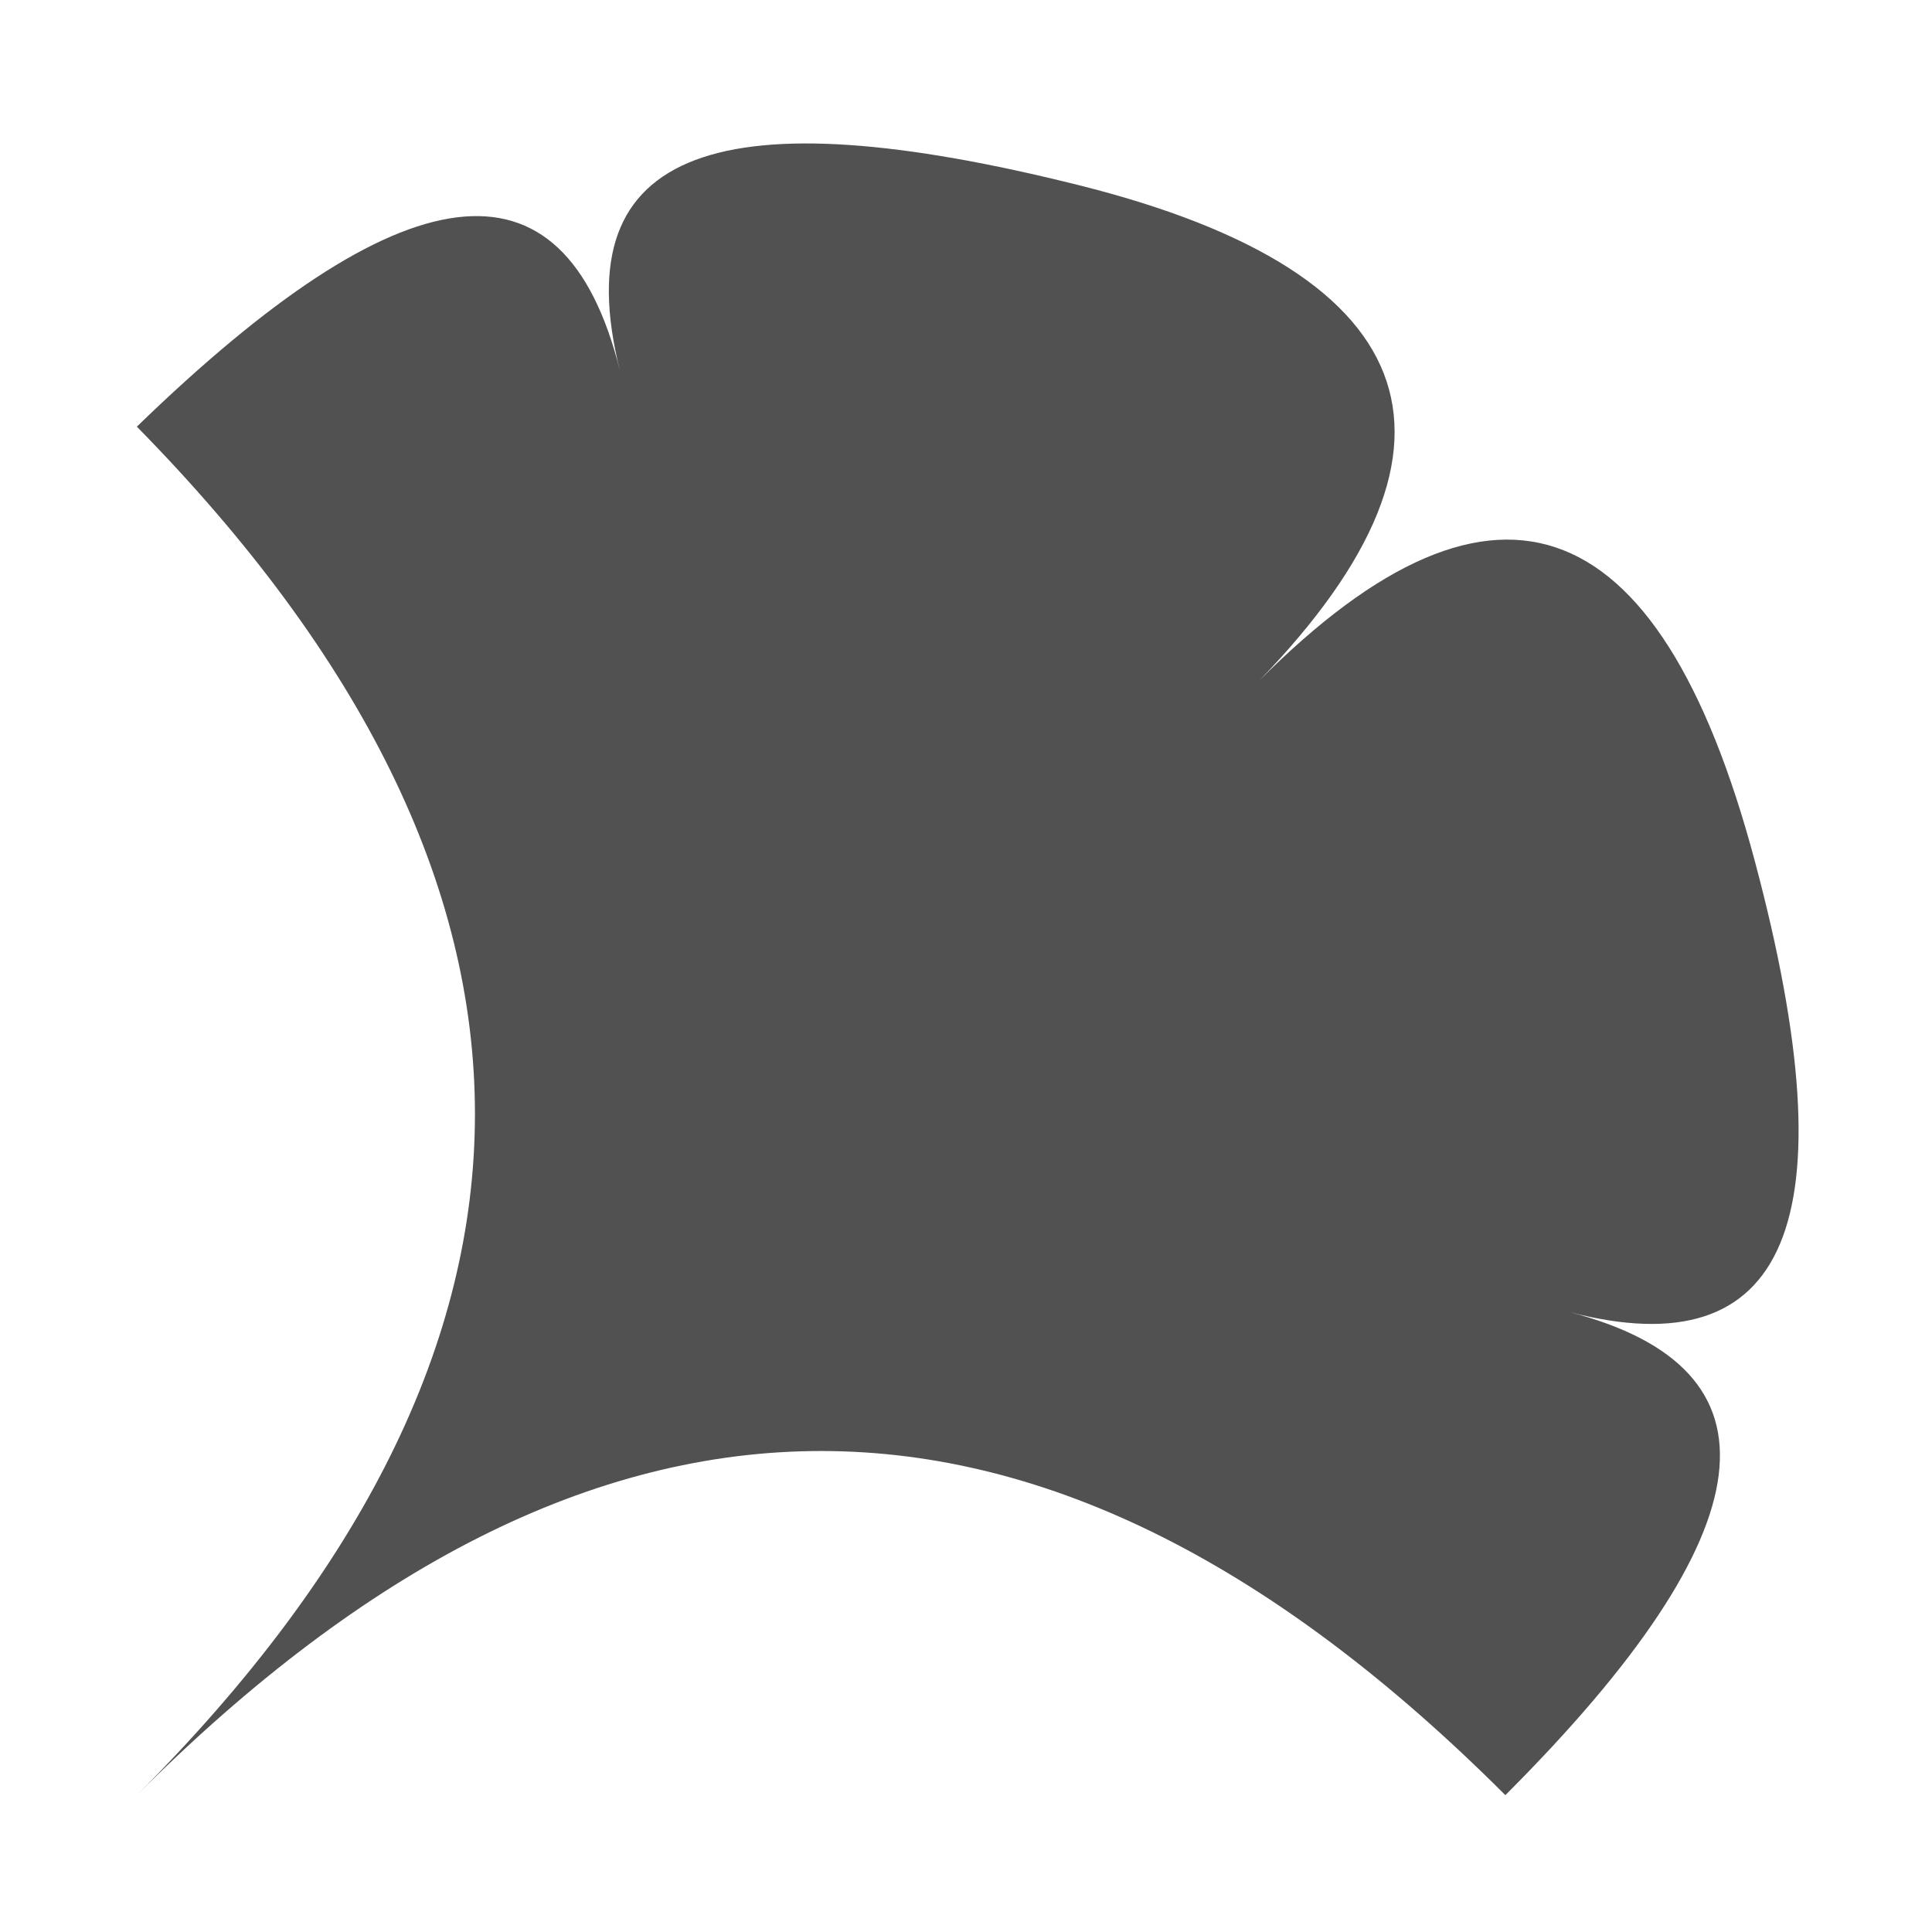
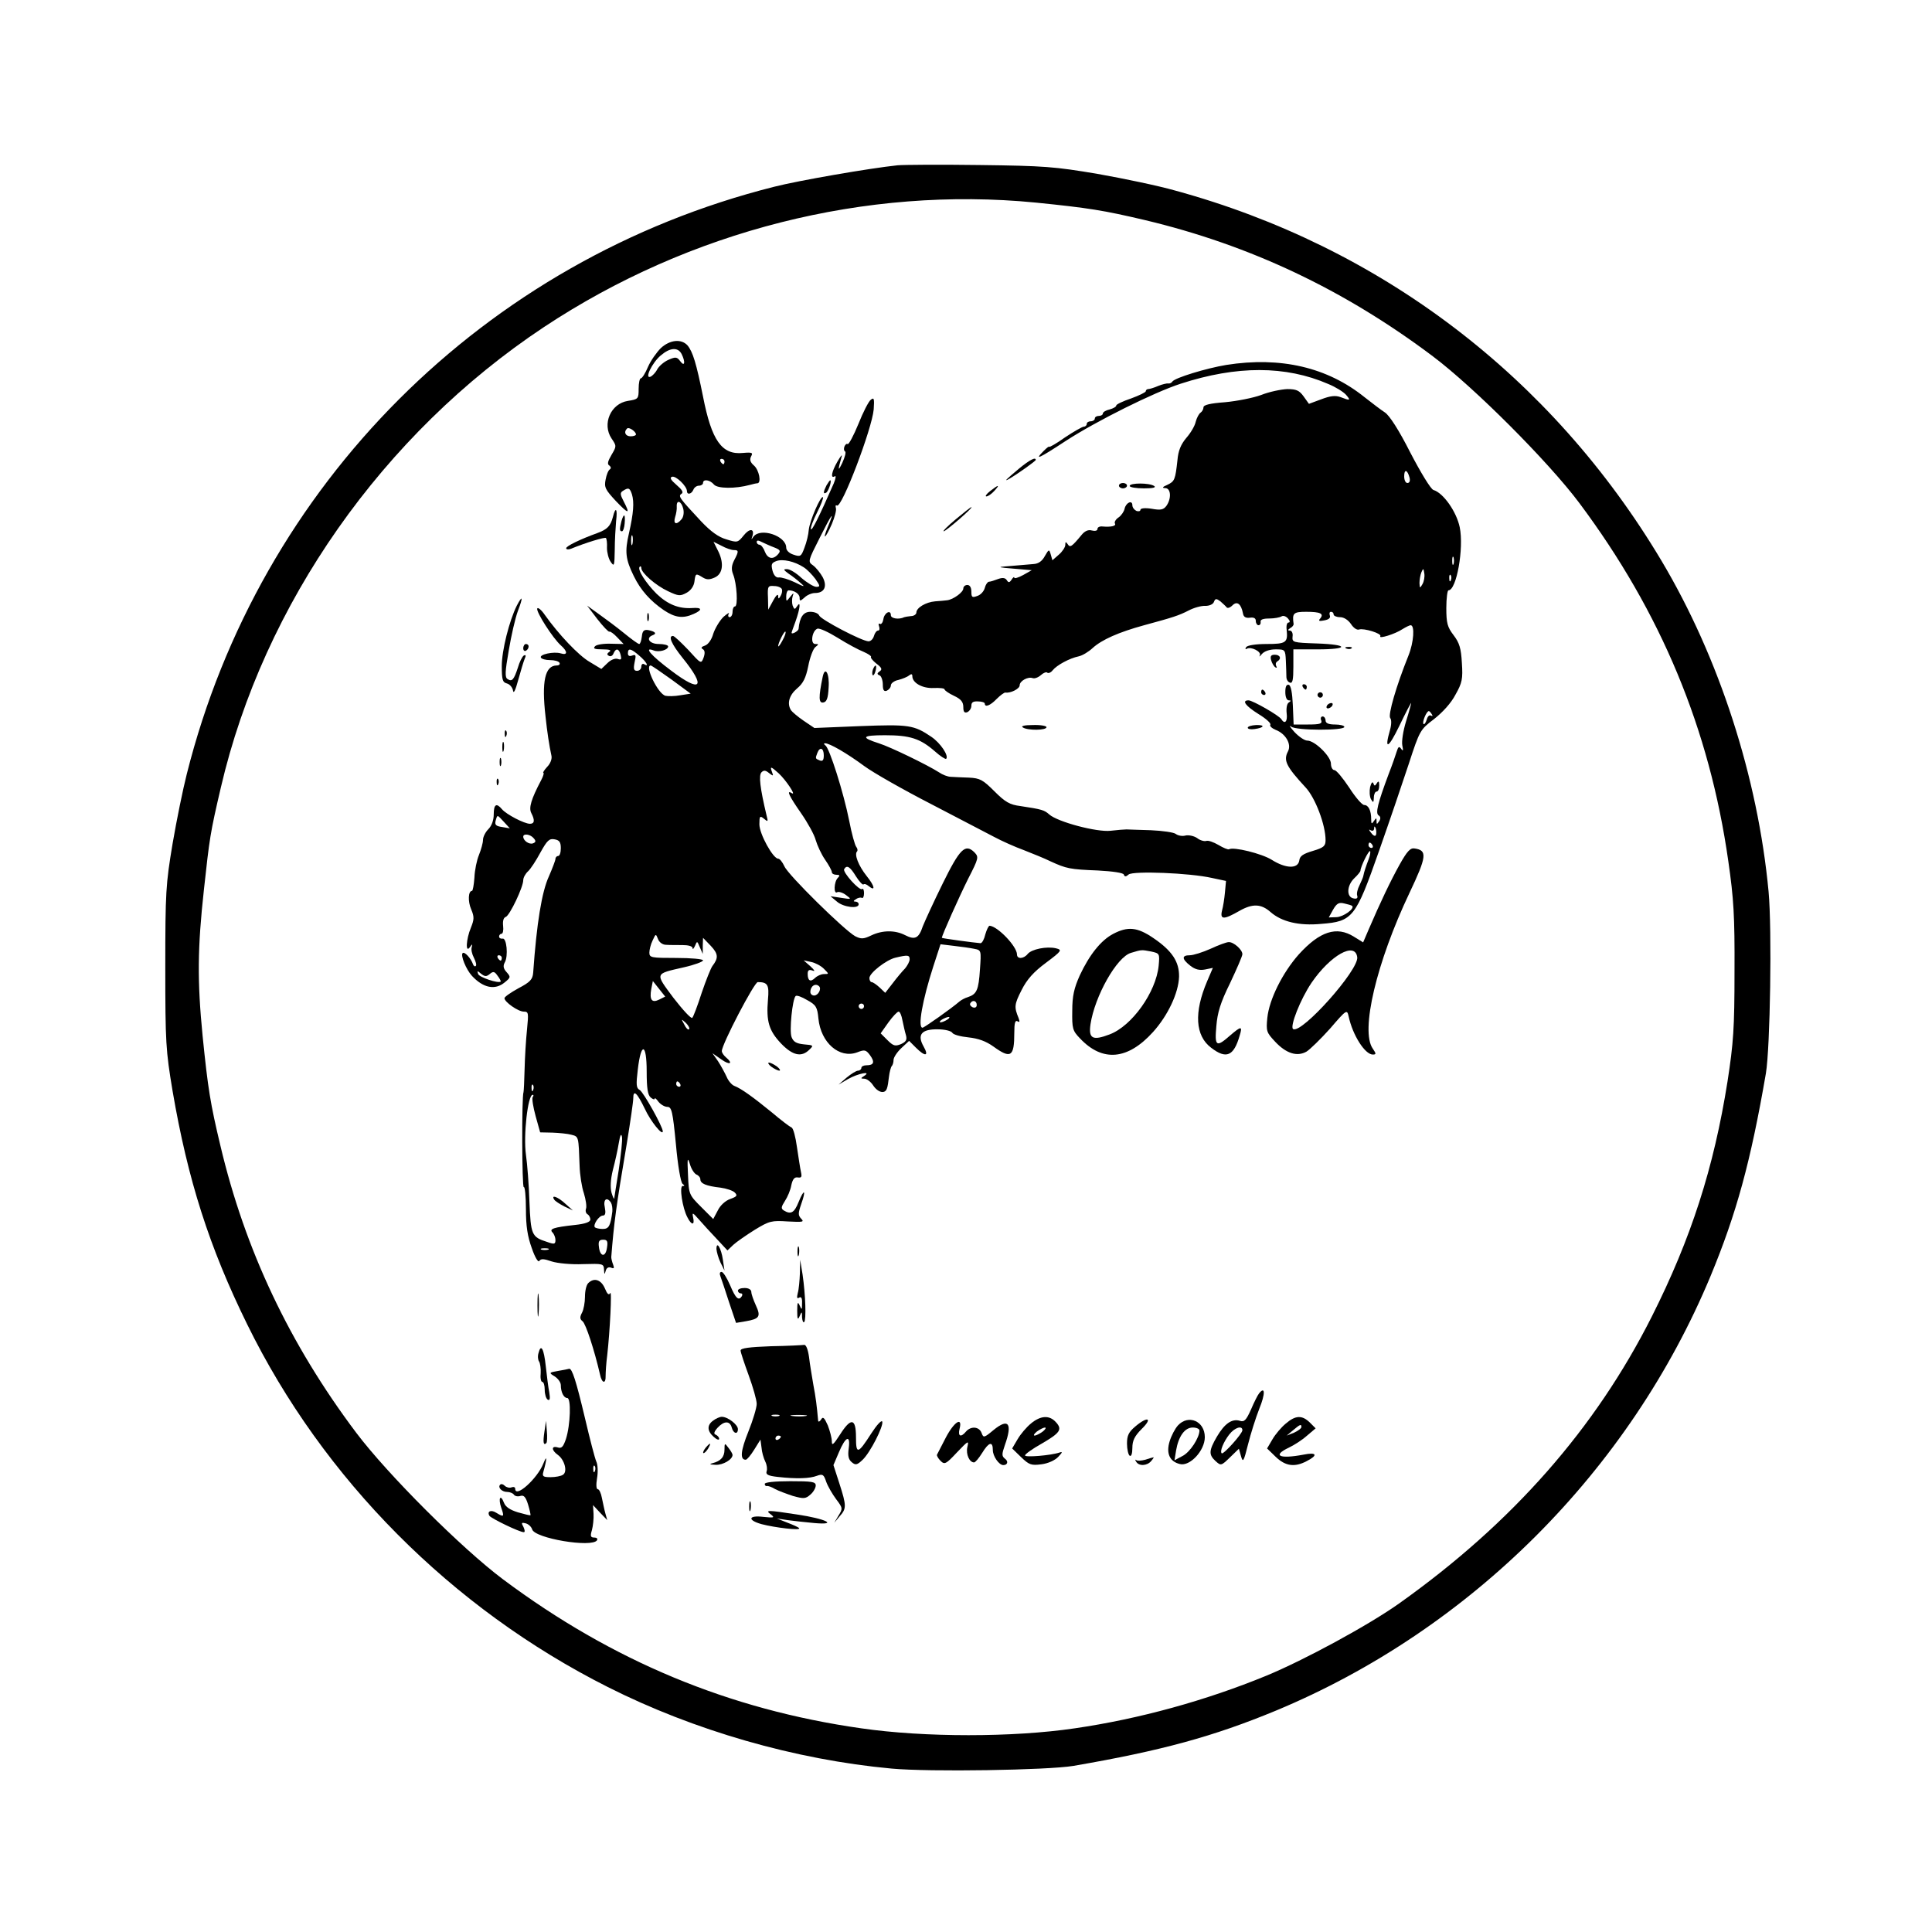
- <svg xmlns="http://www.w3.org/2000/svg" version="1.1" x="0px" y="0px" width="24px" height="24px" viewBox="0 0 24 24">
-   <style type="text/css">
- 	.st0{fill:#515151;}
- </style>
-   <path class="st0" d="M1.7,22.3c5.7-5.7,11.3-5.7,17,0c3.3-3.3,3.5-5.3,0.8-6c2.7,0.7,3.5-1.1,2.3-5.6s-3.3-5.2-6.3-2.1  c3-3,2.3-5.2-2.1-6.3S7,1.8,7.7,4.6C7,1.8,5,2.1,1.7,5.3C7.3,11,7.3,16.7,1.7,22.3" />
+ <svg xmlns="http://www.w3.org/2000/svg" version="1.0" width="720pt" height="720pt" viewBox="0 0 720 720" preserveAspectRatio="xMidYMid meet">
+   <g transform="translate(0,720) scale(0.1,-0.1)" fill="#000000" stroke="none">
+     <path d="M3345 6584 c-105 -11 -370 -57 -460 -80 -1080 -272 -1918 -1110 -2189 -2189 -14 -55 -38 -172 -53 -260 -25 -150 -27 -179 -27 -460 0 -281 2 -310 27 -460 57 -333 137 -583 278 -870 283 -577 762 -1059 1344 -1352 321 -162 699 -271 1058 -304 141 -13 581 -6 677 10 331 57 523 110 755 206 726 302 1318 894 1620 1620 96 232 149 424 206 755 16 96 23 536 10 677 -40 426 -184 872 -399 1233 -409 686 -1047 1171 -1813 1380 -63 18 -193 45 -289 62 -160 27 -198 30 -440 33 -146 2 -283 1 -305 -1z m515 -139 c198 -20 253 -29 406 -65 391 -93 743 -259 1074 -508 155 -117 430 -392 546 -547 304 -407 485 -842 555 -1335 20 -139 24 -203 23 -410 0 -213 -4 -267 -26 -410 -51 -322 -136 -586 -282 -876 -210 -417 -519 -769 -941 -1069 -112 -80 -353 -211 -496 -270 -224 -92 -473 -161 -714 -196 -230 -34 -560 -34 -795 0 -493 70 -928 251 -1335 555 -155 116 -430 391 -547 546 -249 331 -415 682 -507 1072 -37 155 -46 210 -66 408 -20 204 -19 327 5 545 21 192 23 209 63 380 159 684 604 1318 1204 1716 543 360 1201 526 1833 464z" />
+     <path d="M2463 5903 c-16 -16 -38 -47 -48 -70 -10 -24 -22 -43 -27 -43 -4 0 -8 -17 -8 -39 0 -37 -1 -39 -40 -45 -64 -10 -97 -86 -61 -140 19 -28 19 -29 0 -61 -14 -24 -17 -35 -8 -40 6 -5 7 -10 2 -14 -6 -3 -13 -21 -16 -38 -6 -29 -1 -38 38 -80 48 -50 55 -51 29 -1 -13 25 -14 32 -2 39 20 13 25 11 33 -13 9 -30 6 -70 -11 -145 -16 -69 -13 -97 18 -160 26 -53 61 -92 112 -127 42 -28 71 -32 111 -14 34 15 32 25 -6 22 -49 -3 -90 13 -132 53 -40 40 -73 91 -63 101 3 3 6 1 6 -5 0 -18 54 -65 99 -86 40 -19 46 -19 70 -6 16 9 27 25 29 42 4 31 5 31 31 15 15 -9 25 -9 45 0 31 14 35 56 10 103 l-15 30 30 -15 c16 -9 37 -16 46 -16 18 0 19 -4 1 -38 -10 -20 -11 -34 -4 -52 14 -34 19 -120 7 -120 -5 0 -9 -9 -9 -20 0 -11 -5 -20 -11 -20 -5 0 -7 6 -3 13 4 6 -5 1 -20 -12 -14 -14 -31 -42 -38 -63 -6 -22 -19 -40 -31 -44 -13 -4 -16 -9 -8 -13 8 -5 9 -15 3 -32 -9 -24 -10 -23 -57 29 -27 28 -52 52 -57 52 -19 0 -5 -31 36 -82 89 -110 69 -132 -43 -47 -75 56 -104 90 -65 75 20 -8 54 2 54 15 0 5 -16 9 -35 9 -35 0 -50 23 -22 33 16 6 8 14 -18 19 -15 2 -21 -3 -23 -24 -2 -16 -6 -28 -10 -28 -4 0 -29 18 -57 41 -27 22 -70 54 -94 71 l-43 31 38 -50 c22 -28 42 -49 45 -47 3 2 17 -8 29 -21 l24 -25 -47 1 c-26 1 -53 -3 -59 -9 -9 -9 -3 -12 28 -12 25 0 34 -3 25 -9 -9 -6 -10 -11 -2 -15 6 -4 14 0 17 8 9 22 21 20 27 -5 4 -16 2 -19 -10 -15 -9 4 -26 -2 -39 -15 l-23 -22 -43 26 c-42 24 -117 104 -168 176 -13 19 -26 29 -28 23 -4 -13 58 -110 88 -137 26 -23 26 -38 0 -30 -26 8 -82 -4 -74 -16 3 -5 18 -9 34 -9 16 0 32 -4 35 -10 3 -5 -1 -10 -10 -10 -44 0 -57 -59 -42 -190 6 -57 14 -110 22 -146 3 -12 -4 -30 -16 -42 -11 -12 -17 -22 -14 -22 3 0 0 -12 -8 -27 -38 -72 -47 -104 -37 -123 14 -27 12 -40 -5 -40 -21 0 -88 35 -104 54 -21 25 -31 19 -31 -19 0 -22 -8 -43 -20 -55 -11 -11 -20 -29 -20 -40 0 -11 -7 -36 -15 -56 -8 -19 -16 -57 -17 -85 -2 -27 -6 -49 -9 -49 -14 0 -16 -39 -3 -69 12 -28 11 -38 -1 -68 -18 -43 -21 -97 -4 -73 9 13 10 13 7 0 -3 -8 1 -26 8 -39 7 -14 11 -28 7 -31 -3 -3 -8 0 -10 6 -8 23 -32 49 -39 42 -8 -9 13 -61 35 -85 42 -45 86 -54 122 -24 22 18 23 20 7 38 -12 13 -14 23 -7 36 14 24 7 93 -8 89 -7 -1 -13 2 -13 8 0 5 4 10 9 10 5 0 8 13 6 29 -2 18 1 31 10 34 15 6 65 111 65 137 0 9 8 24 18 33 9 8 30 40 46 70 25 45 33 53 53 49 18 -3 23 -11 23 -33 0 -16 -4 -29 -10 -29 -5 0 -10 -5 -10 -11 0 -5 -11 -34 -24 -64 -27 -58 -46 -176 -59 -360 -2 -25 -11 -35 -55 -58 -29 -16 -52 -32 -52 -37 0 -14 51 -50 72 -50 18 0 18 -5 12 -67 -4 -38 -8 -104 -9 -148 -1 -44 -3 -82 -4 -85 -7 -15 -6 -358 1 -354 4 3 8 -34 8 -82 0 -64 6 -102 22 -146 12 -35 24 -54 28 -47 6 9 17 8 46 -2 22 -7 73 -12 117 -10 74 2 77 2 78 -21 1 -18 2 -19 6 -5 3 12 10 16 20 13 11 -5 13 -2 8 11 -4 10 -7 23 -7 28 10 128 18 188 58 424 13 80 24 155 24 168 0 34 14 21 43 -39 21 -46 67 -103 67 -84 0 17 -72 146 -86 154 -13 7 -14 19 -7 77 12 103 33 98 33 -8 0 -63 4 -88 15 -97 8 -7 15 -9 15 -4 0 4 6 -1 14 -12 8 -10 23 -19 33 -19 16 0 20 -16 32 -140 7 -79 18 -143 25 -147 8 -6 8 -8 0 -8 -13 0 -1 -82 18 -117 15 -30 28 -30 21 0 -4 20 -2 19 22 -8 14 -16 44 -49 66 -72 l40 -43 22 21 c12 11 48 36 80 56 54 33 63 35 123 31 56 -3 62 -2 50 10 -12 13 -12 20 0 55 19 53 11 59 -10 7 -16 -40 -29 -47 -55 -31 -11 7 -10 13 4 35 10 15 21 41 24 59 5 23 12 31 24 29 14 -2 16 2 12 20 -3 13 -9 54 -15 93 -5 38 -14 71 -20 73 -7 3 -39 27 -73 56 -70 57 -114 89 -140 99 -9 3 -23 19 -29 34 -7 15 -21 41 -32 58 l-21 30 33 -23 c32 -23 46 -16 17 8 -8 7 -15 17 -15 23 0 25 121 257 134 257 37 0 43 -10 38 -65 -7 -82 4 -116 48 -163 44 -46 77 -53 106 -24 17 16 16 17 -20 20 -28 3 -39 9 -46 27 -9 23 3 141 15 153 4 4 23 -3 43 -15 33 -18 38 -26 42 -69 9 -90 78 -150 144 -126 28 11 33 10 48 -10 19 -26 15 -38 -13 -38 -10 0 -19 -4 -19 -10 0 -5 -6 -10 -12 -10 -7 0 -26 -12 -43 -26 l-30 -26 36 21 c37 21 90 31 59 11 -13 -8 -13 -10 1 -10 9 0 24 -11 33 -25 18 -27 44 -33 51 -12 3 6 6 27 8 45 2 17 7 35 10 39 4 3 7 14 7 23 0 9 13 29 29 44 l29 27 25 -25 c35 -35 50 -33 29 4 -25 44 -8 65 53 64 26 0 50 -6 54 -13 4 -7 31 -14 60 -17 37 -4 65 -14 93 -34 65 -47 78 -39 78 51 0 36 3 48 12 43 8 -5 9 -2 4 12 -17 41 -16 51 11 104 20 40 45 68 91 102 60 45 61 48 37 54 -34 8 -90 -3 -105 -21 -15 -19 -40 -20 -40 -2 0 30 -72 105 -102 107 -4 0 -11 -15 -16 -32 -4 -18 -12 -33 -18 -33 -25 2 -144 18 -144 20 0 9 65 154 98 220 40 78 40 81 23 99 -34 33 -54 13 -118 -117 -33 -67 -66 -139 -74 -159 -15 -45 -29 -52 -66 -33 -37 19 -84 19 -126 -1 -29 -14 -38 -14 -60 -3 -40 22 -251 229 -264 261 -7 15 -17 28 -23 28 -19 0 -70 92 -70 128 0 31 2 33 17 21 15 -13 16 -11 10 11 -25 105 -30 151 -19 162 8 8 15 8 28 -3 16 -12 17 -12 11 4 -8 22 -5 22 25 -5 27 -25 67 -85 49 -74 -22 14 -10 -11 34 -74 25 -36 50 -81 55 -101 6 -20 21 -53 35 -73 14 -20 25 -41 25 -46 0 -6 8 -10 17 -10 13 0 14 -3 5 -12 -14 -14 -16 -62 -2 -53 5 3 20 -1 32 -10 23 -17 22 -17 -17 -11 l-40 6 24 -20 c24 -21 81 -28 81 -10 0 6 -6 10 -12 10 -9 0 -8 3 2 9 8 6 18 7 22 5 4 -3 8 5 8 17 0 12 -3 19 -7 16 -9 -9 -74 63 -67 74 10 17 22 9 44 -27 12 -19 25 -33 28 -30 3 3 11 1 19 -6 27 -22 23 0 -7 37 -31 39 -47 81 -36 92 3 3 2 11 -3 17 -5 6 -17 49 -26 96 -21 106 -74 273 -89 282 -6 5 -7 8 -1 8 17 0 81 -37 146 -85 34 -25 145 -88 248 -141 102 -53 209 -109 236 -123 28 -15 77 -37 110 -49 33 -13 78 -31 100 -42 59 -27 72 -30 176 -34 57 -3 95 -9 97 -15 3 -9 8 -9 18 0 17 14 228 6 311 -13 l52 -11 -4 -43 c-2 -23 -7 -54 -11 -68 -8 -34 7 -34 66 0 48 27 80 26 115 -5 41 -36 106 -52 189 -44 117 9 128 23 215 271 38 108 88 255 111 325 41 126 43 128 94 167 32 25 64 60 80 91 25 44 28 59 24 118 -3 55 -9 75 -31 104 -23 30 -27 45 -27 101 0 36 4 66 8 66 30 0 58 157 42 235 -12 58 -61 128 -98 139 -10 3 -48 66 -86 139 -43 85 -78 139 -95 150 -14 9 -48 35 -76 57 -138 111 -312 152 -515 120 -73 -12 -192 -48 -201 -62 -3 -5 -10 -8 -15 -7 -5 1 -22 -3 -37 -9 -16 -7 -33 -12 -38 -12 -5 0 -9 -4 -9 -8 0 -4 -25 -16 -55 -27 -30 -10 -55 -22 -55 -26 0 -5 -11 -11 -25 -15 -14 -3 -25 -10 -25 -15 0 -5 -7 -9 -15 -9 -8 0 -15 -4 -15 -10 0 -5 -7 -10 -15 -10 -8 0 -15 -4 -15 -10 0 -5 -5 -10 -11 -10 -5 0 -37 -18 -70 -40 -32 -23 -59 -38 -59 -35 0 3 -9 -4 -20 -15 -37 -37 -20 -30 82 37 114 74 329 181 428 213 209 68 391 68 550 -1 27 -11 56 -29 66 -40 19 -22 16 -23 -20 -9 -19 7 -38 5 -72 -8 l-46 -17 -20 28 c-16 22 -27 27 -61 27 -23 -1 -67 -10 -97 -22 -30 -11 -91 -23 -135 -27 -55 -4 -80 -10 -80 -19 0 -7 -5 -16 -11 -20 -6 -4 -14 -19 -18 -34 -3 -15 -19 -42 -35 -60 -20 -24 -30 -47 -33 -83 -8 -72 -10 -79 -38 -92 -19 -8 -20 -12 -7 -12 21 -1 23 -39 4 -66 -11 -15 -22 -17 -55 -11 -25 4 -42 2 -42 -4 0 -5 -7 -7 -15 -4 -8 4 -15 13 -15 21 0 21 -24 10 -29 -13 -2 -10 -12 -25 -22 -32 -11 -7 -17 -18 -14 -23 6 -9 -14 -14 -47 -11 -10 1 -18 -3 -18 -9 0 -7 -9 -9 -21 -6 -13 4 -26 -2 -37 -15 -38 -46 -44 -50 -53 -36 -7 10 -9 10 -9 -3 0 -8 -11 -25 -24 -36 l-24 -21 -6 21 c-6 21 -7 21 -22 -5 -10 -19 -24 -29 -42 -30 -15 -1 -36 -3 -47 -4 -11 -1 -38 -3 -60 -5 -29 -2 -21 -4 30 -8 l70 -6 -32 -18 c-18 -10 -33 -14 -33 -10 0 5 -5 1 -10 -7 -8 -12 -12 -12 -18 -2 -6 9 -16 10 -33 4 -13 -5 -28 -10 -34 -10 -5 -1 -12 -11 -15 -23 -3 -12 -15 -26 -28 -30 -19 -7 -22 -5 -22 16 0 16 -6 25 -15 25 -8 0 -15 -6 -15 -13 0 -14 -37 -41 -60 -44 -8 -1 -28 -3 -45 -4 -35 -3 -70 -24 -70 -42 0 -6 -9 -13 -20 -13 -11 -1 -22 -3 -25 -4 -20 -10 -50 -5 -50 7 0 23 -25 9 -28 -15 -2 -12 -8 -20 -13 -17 -5 3 -6 -1 -3 -9 3 -9 2 -16 -4 -16 -5 0 -12 -9 -15 -20 -3 -11 -12 -20 -20 -20 -24 0 -178 81 -184 96 -3 8 -18 14 -33 14 -26 0 -40 -20 -44 -64 -1 -8 -26 -22 -26 -14 0 2 7 21 15 43 17 48 20 79 5 55 -8 -12 -10 -12 -16 3 -3 9 -3 25 0 35 5 14 4 14 -9 -2 -15 -19 -15 -19 -15 2 0 12 4 22 9 22 21 0 41 -13 41 -28 0 -13 2 -13 18 1 10 10 28 17 39 17 35 0 47 24 29 59 -9 16 -25 36 -36 44 -20 14 -19 16 25 103 45 90 58 107 30 40 -22 -53 -9 -44 15 11 11 26 18 53 15 60 -2 8 -1 12 4 9 18 -11 131 287 137 358 3 41 1 46 -11 36 -8 -6 -29 -47 -46 -90 -18 -44 -36 -77 -40 -75 -4 3 -9 -2 -12 -9 -3 -8 -2 -16 2 -18 5 -2 0 -21 -10 -43 -17 -35 -17 -28 -2 25 2 8 -5 -1 -16 -20 -22 -38 -27 -65 -10 -55 5 4 4 -8 -4 -27 -54 -123 -82 -179 -85 -170 -2 6 9 34 23 62 15 29 24 54 22 57 -8 8 -50 -89 -53 -122 -1 -16 -8 -46 -16 -66 -12 -33 -15 -35 -41 -26 -16 5 -27 16 -27 26 0 44 -96 76 -122 41 -8 -12 -9 -12 -4 2 9 29 -11 30 -33 2 -21 -26 -23 -27 -64 -14 -29 8 -58 29 -94 67 -81 87 -87 94 -73 103 8 5 2 15 -19 33 -21 18 -26 27 -17 30 14 6 56 -35 56 -53 0 -15 17 -12 24 5 3 8 12 15 21 15 8 0 15 5 15 10 0 16 26 12 41 -6 13 -15 79 -16 134 -1 11 3 23 6 28 6 15 2 6 49 -13 66 -14 12 -17 22 -11 34 8 14 4 16 -30 13 -79 -8 -117 46 -149 210 -25 124 -38 167 -58 191 -23 25 -65 21 -99 -10z m77 -22 c15 -30 12 -50 -5 -27 -12 16 -17 17 -44 5 -16 -7 -35 -23 -42 -36 -6 -12 -18 -24 -25 -27 -23 -9 6 52 38 79 35 30 64 32 78 6z m-170 -300 c0 -4 -9 -7 -20 -7 -19 0 -27 16 -13 29 6 7 33 -11 33 -22z m330 -101 c0 -5 -2 -10 -4 -10 -3 0 -8 5 -11 10 -3 6 -1 10 4 10 6 0 11 -4 11 -10z m2553 -60 c3 -12 0 -20 -8 -20 -7 0 -12 11 -12 25 0 28 12 25 20 -5z m-2707 -115 c4 -15 1 -32 -6 -40 -19 -23 -32 -18 -24 8 4 12 7 30 6 40 -1 26 17 20 24 -8z m-189 -132 c-3 -10 -5 -4 -5 12 0 17 2 24 5 18 2 -7 2 -21 0 -30z m528 -13 c23 -9 25 -13 15 -25 -19 -22 -39 -18 -50 10 -5 14 -14 25 -20 25 -5 0 -10 5 -10 10 0 7 6 7 19 0 11 -5 32 -15 46 -20z m2532 -62 c-3 -7 -5 -2 -5 12 0 14 2 19 5 13 2 -7 2 -19 0 -25z m-2422 -12 c13 -8 32 -28 44 -44 18 -26 18 -29 3 -29 -9 0 -34 15 -55 33 -20 19 -45 34 -55 33 -14 0 -12 -3 7 -17 14 -9 34 -25 45 -35 18 -15 14 -15 -22 3 -23 11 -50 19 -59 18 -10 -2 -19 7 -24 25 -6 24 -4 29 14 36 24 9 68 -1 102 -23z m2306 -63 c-9 -16 -10 -16 -11 4 0 12 3 30 7 40 7 16 8 16 11 -4 2 -12 -1 -30 -7 -40z m106 15 c-3 -8 -6 -5 -6 6 -1 11 2 17 5 13 3 -3 4 -12 1 -19z m-2493 -34 c2 -6 0 -17 -5 -25 -7 -12 -9 -12 -9 1 -1 8 -9 0 -19 -19 l-18 -33 -1 45 c-2 42 0 45 23 43 14 0 27 -6 29 -12z m1657 -67 c3 -5 13 -2 22 7 17 17 32 6 39 -29 2 -14 10 -19 26 -17 15 2 22 -2 22 -12 0 -9 5 -16 10 -16 6 0 9 6 8 12 -2 9 9 13 32 13 19 0 40 4 46 8 7 4 17 0 24 -8 8 -9 8 -15 2 -15 -6 0 -9 -12 -7 -27 5 -48 -2 -53 -75 -53 -41 0 -72 -5 -76 -12 -4 -6 -3 -9 2 -6 16 10 56 -11 49 -24 -4 -7 0 -5 8 5 9 10 28 17 51 17 35 0 36 -1 38 -42 1 -24 2 -51 2 -60 0 -10 5 -19 13 -22 10 -4 13 10 13 59 l0 65 90 0 c119 0 117 18 -2 22 -90 3 -93 4 -91 26 2 12 -3 22 -10 22 -9 0 -8 3 1 9 8 4 13 11 13 15 -6 41 -1 46 47 46 53 0 67 -7 52 -25 -8 -9 -4 -11 15 -7 17 3 24 9 21 18 -3 8 -1 14 4 14 6 0 10 -4 10 -10 0 -5 11 -10 24 -10 14 0 30 -10 41 -26 9 -14 22 -23 30 -20 17 6 86 -15 79 -25 -7 -11 55 8 82 26 13 8 27 15 31 15 16 0 12 -63 -8 -113 -46 -114 -77 -222 -68 -233 5 -6 5 -24 -1 -45 -22 -76 -6 -69 35 16 24 50 44 88 44 85 0 -3 -8 -33 -19 -68 -11 -36 -17 -75 -14 -90 4 -19 3 -23 -4 -13 -8 11 -11 9 -17 -10 -4 -13 -17 -51 -30 -84 -41 -110 -50 -146 -37 -154 7 -4 8 -12 2 -21 -9 -13 -10 -13 -10 0 0 13 -1 13 -10 0 -8 -12 -10 -11 -10 7 0 32 -10 53 -26 53 -8 0 -33 29 -56 65 -24 36 -48 65 -55 65 -7 0 -13 11 -13 24 0 27 -60 86 -88 86 -10 0 -31 14 -48 32 -16 18 -22 27 -12 20 19 -15 198 -15 198 -1 0 5 -16 9 -35 9 -24 0 -35 5 -35 15 0 8 -5 15 -11 15 -6 0 -9 -7 -5 -15 4 -12 -5 -15 -49 -15 l-54 0 -3 72 c-2 46 -7 73 -15 76 -9 2 -13 -7 -13 -27 0 -18 5 -31 13 -31 9 0 9 -2 0 -8 -7 -4 -10 -21 -8 -40 4 -31 -7 -43 -20 -22 -9 14 -107 70 -122 70 -27 0 -11 -21 37 -51 28 -17 48 -35 44 -40 -3 -5 6 -13 20 -19 37 -14 60 -53 46 -80 -18 -34 -7 -56 66 -135 36 -39 74 -139 74 -196 0 -22 -7 -28 -47 -40 -37 -11 -49 -19 -51 -36 -5 -32 -51 -30 -103 3 -37 23 -142 49 -159 39 -3 -2 -21 5 -39 16 -19 11 -39 18 -46 15 -7 -2 -23 2 -34 11 -12 8 -32 12 -44 9 -11 -3 -27 0 -35 6 -7 6 -49 12 -93 14 -43 1 -85 3 -91 3 -7 0 -34 -2 -59 -5 -51 -6 -198 33 -229 61 -18 16 -27 19 -107 31 -40 5 -57 15 -97 55 -43 43 -54 49 -95 51 -25 1 -56 2 -67 3 -12 0 -32 8 -45 17 -42 27 -182 95 -224 108 -69 22 -63 30 23 30 93 0 131 -12 186 -60 20 -18 39 -30 42 -28 11 11 -21 59 -55 82 -65 44 -83 47 -265 40 l-171 -7 -40 27 c-22 15 -43 33 -47 39 -16 25 -7 56 22 81 23 19 33 39 42 83 6 32 18 64 26 71 14 11 14 12 0 12 -19 0 -12 49 8 57 8 3 42 -13 76 -34 35 -22 78 -45 96 -52 18 -8 30 -16 28 -19 -3 -2 6 -14 20 -25 20 -15 23 -22 12 -29 -10 -7 -10 -11 0 -15 6 -2 12 -18 12 -34 0 -21 4 -27 15 -23 8 4 15 12 15 20 0 7 12 17 28 20 15 4 33 11 40 17 8 6 12 6 12 -3 0 -25 38 -46 79 -44 23 1 41 -1 41 -5 0 -4 16 -15 35 -24 26 -12 35 -23 35 -42 0 -18 4 -23 15 -19 8 4 15 14 15 24 0 13 7 17 25 16 14 0 25 -4 25 -8 0 -15 20 -8 44 17 14 14 29 25 33 24 19 -3 53 14 53 27 0 16 30 33 48 27 7 -3 21 2 31 11 10 9 21 13 24 9 4 -3 13 0 20 9 15 19 63 45 97 52 14 3 37 17 52 31 34 31 97 59 192 85 107 29 129 36 166 55 19 10 47 18 62 17 15 0 29 6 32 15 5 13 9 13 24 2 9 -8 20 -18 23 -22z m-1655 -124 c-8 -15 -15 -25 -16 -21 0 12 23 58 27 54 3 -2 -2 -17 -11 -33z m-533 -57 c26 -22 38 -44 17 -31 -5 3 -10 -1 -10 -9 0 -9 -7 -16 -16 -16 -12 0 -14 7 -9 32 6 26 5 30 -9 25 -10 -4 -16 -1 -16 8 0 21 11 19 43 -9z m119 -88 l72 -53 -38 -6 c-22 -4 -47 -4 -56 -2 -28 7 -79 113 -55 113 3 0 38 -24 77 -52z m2834 -130 c4 -6 3 -8 -3 -5 -6 4 -13 -3 -16 -15 -4 -12 -9 -19 -12 -16 -6 6 11 48 20 48 2 0 7 -5 11 -12z m-2266 -153 c0 -18 -4 -23 -15 -19 -17 7 -17 7 -9 28 9 24 24 19 24 -9z m-1192 -248 l22 -24 -29 5 c-22 3 -28 8 -24 23 7 24 5 24 31 -4z m3250 -48 c-2 -7 -10 -4 -18 7 -9 11 -10 15 -2 10 7 -4 12 -2 13 6 0 10 2 10 6 1 2 -7 3 -18 1 -24z m-3139 -13 c9 -10 8 -15 -3 -19 -14 -5 -36 10 -36 25 0 13 27 9 39 -6z m3126 -26 c3 -5 1 -10 -4 -10 -6 0 -11 5 -11 10 0 6 2 10 4 10 3 0 8 -4 11 -10z m-14 -51 c-10 -26 -18 -50 -20 -62 0 -4 -7 -20 -14 -35 -8 -15 -12 -33 -9 -40 3 -9 -2 -13 -14 -10 -27 5 -25 48 3 75 13 12 23 25 23 28 0 14 31 78 36 73 2 -3 0 -16 -5 -29z m-62 -175 c11 -10 -33 -41 -58 -42 l-29 -1 16 29 c14 24 22 28 42 23 14 -3 27 -7 29 -9z m-2557 -145 c13 -1 40 -1 61 -1 22 0 37 -4 38 -11 0 -7 4 -3 9 8 8 19 8 19 18 -5 l11 -25 0 30 1 30 29 -30 c28 -30 29 -45 6 -75 -6 -8 -24 -53 -40 -100 -15 -47 -31 -89 -35 -93 -4 -5 -35 29 -70 74 -70 94 -71 89 38 114 40 9 72 21 72 26 0 5 -45 9 -100 9 -93 0 -100 1 -100 20 0 10 5 31 12 45 12 26 12 26 20 6 4 -12 17 -22 30 -22z m1149 -15 c26 -5 26 -6 21 -77 -5 -77 -12 -92 -45 -103 -11 -3 -25 -11 -31 -16 -30 -26 -132 -98 -138 -98 -19 0 0 104 40 228 l27 83 50 -6 c27 -3 62 -8 76 -11z m-1761 -34 c0 -5 -2 -10 -4 -10 -3 0 -8 5 -11 10 -3 6 -1 10 4 10 6 0 11 -4 11 -10z m1520 -5 c0 -8 -8 -23 -17 -34 -10 -10 -31 -35 -46 -55 l-28 -36 -21 20 c-12 11 -25 20 -30 20 -4 0 -8 7 -8 15 0 19 63 68 97 76 46 11 53 10 53 -6z m-320 -35 c20 -20 20 -20 1 -20 -11 0 -26 -7 -34 -15 -17 -16 -27 -10 -27 16 0 13 5 17 18 12 11 -4 8 1 -8 16 l-25 22 28 -6 c15 -3 36 -14 47 -25z m-1245 -20 c13 11 18 10 29 -6 8 -10 13 -20 12 -22 -9 -8 -80 16 -84 28 -5 13 -3 13 11 1 14 -11 20 -11 32 -1z m632 -95 c-28 -14 -37 -1 -30 39 l6 30 23 -29 23 -29 -22 -11z m596 49 c9 -10 -4 -34 -19 -34 -8 0 -14 6 -14 13 0 22 19 35 33 21z m587 -69 c0 -9 -6 -12 -15 -9 -8 4 -12 10 -9 15 8 14 24 10 24 -6z m-420 -5 c0 -5 -4 -10 -10 -10 -5 0 -10 5 -10 10 0 6 5 10 10 10 6 0 10 -4 10 -10z m143 -52 c4 -18 9 -43 13 -55 5 -18 1 -25 -18 -34 -22 -9 -29 -7 -51 15 l-25 25 29 41 c16 22 33 40 38 40 5 0 11 -15 14 -32z m167 2 c-8 -5 -19 -10 -25 -10 -5 0 -3 5 5 10 8 5 20 10 25 10 6 0 3 -5 -5 -10z m-962 -36 c-4 -3 -12 5 -18 18 -12 22 -12 22 6 6 10 -10 15 -20 12 -24z m-33 -204 c3 -5 1 -10 -4 -10 -6 0 -11 5 -11 10 0 6 2 10 4 10 3 0 8 -4 11 -10z m-548 -22 c-3 -8 -6 -5 -6 6 -1 11 2 17 5 13 3 -3 4 -12 1 -19z m-2 -27 c-3 -6 2 -37 11 -70 l17 -61 46 -1 c25 -1 57 -4 71 -8 27 -7 26 -6 30 -116 1 -33 8 -79 16 -102 7 -23 11 -49 8 -57 -3 -8 -1 -17 5 -21 6 -3 11 -12 11 -20 0 -9 -19 -16 -57 -20 -82 -9 -97 -15 -84 -28 6 -6 11 -19 11 -28 0 -16 -4 -17 -32 -7 -57 18 -60 27 -65 150 -2 62 -8 141 -13 175 -10 71 7 223 25 223 4 0 4 -4 0 -9z m321 -270 c-9 -54 -16 -102 -17 -107 0 -5 -5 4 -10 21 -5 19 -4 48 5 85 8 30 18 75 22 100 5 30 9 38 12 23 2 -13 -4 -67 -12 -122z m289 -18 c8 -3 15 -11 15 -18 0 -16 22 -25 75 -31 22 -3 46 -11 53 -18 11 -11 9 -15 -16 -24 -18 -6 -38 -24 -47 -43 l-17 -32 -45 45 c-45 45 -46 47 -49 119 -3 62 -2 69 7 41 5 -18 16 -35 24 -39z m-318 -105 c4 -7 6 -22 5 -33 -7 -54 -13 -65 -36 -65 -12 0 -25 3 -29 6 -8 9 15 44 30 44 9 0 11 10 7 30 -7 31 8 41 23 18z m-15 -168 c-5 -37 -26 -34 -30 3 -3 21 1 27 16 27 15 0 18 -6 14 -30z m-219 -7 c-7 -2 -19 -2 -25 0 -7 3 -2 5 12 5 14 0 19 -2 13 -5z" />
+     <path d="M5018 4783 c7 -3 16 -2 19 1 4 3 -2 6 -13 5 -11 0 -14 -3 -6 -6z" />
+     <path d="M4737 4740 c3 -11 10 -23 16 -27 5 -3 7 -1 3 5 -3 6 -2 13 4 17 17 10 11 25 -9 25 -14 0 -18 -5 -14 -20z" />
+     <path d="M3253 4705 c-3 -9 -3 -18 -1 -21 3 -3 8 4 11 16 6 23 -1 27 -10 5z" />
+     <path d="M3066 4678 c-16 -77 -15 -99 2 -96 13 2 18 16 20 55 4 52 -13 83 -22 41z" />
+     <path d="M4855 4640 c3 -5 8 -10 11 -10 2 0 4 5 4 10 0 6 -5 10 -11 10 -5 0 -7 -4 -4 -10z" />
+     <path d="M4700 4620 c0 -5 5 -10 11 -10 5 0 7 5 4 10 -3 6 -8 10 -11 10 -2 0 -4 -4 -4 -10z" />
+     <path d="M4910 4610 c0 -5 5 -10 10 -10 6 0 10 5 10 10 0 6 -4 10 -10 10 -5 0 -10 -4 -10 -10z" />
+     <path d="M4945 4570 c-3 -5 -2 -10 4 -10 5 0 13 5 16 10 3 6 2 10 -4 10 -5 0 -13 -4 -16 -10z" />
+     <path d="M3812 4489 c18 -12 88 -11 88 1 0 5 -23 9 -51 8 -32 0 -46 -4 -37 -9z" />
+     <path d="M4650 4488 c0 -5 11 -7 25 -5 37 5 41 16 6 15 -17 -1 -31 -5 -31 -10z" />
+     <path d="M5106 4267 c-3 -15 -2 -35 3 -45 9 -15 10 -14 11 6 0 12 5 22 10 22 6 0 10 10 10 23 0 16 -3 18 -9 8 -7 -11 -9 -11 -13 0 -3 8 -8 1 -12 -14z" />
+     <path d="M2065 2730 c3 -6 21 -17 38 -26 l32 -15 -28 25 c-28 26 -54 35 -42 16z" />
+     <path d="M3798 5454 c-50 -42 -58 -50 -38 -39 33 19 100 67 100 71 0 12 -23 0 -62 -32z" />
+     <path d="M3080 5391 c-12 -24 -13 -34 -1 -27 9 6 22 46 15 46 -2 0 -8 -9 -14 -19z" />
+     <path d="M4170 5390 c0 -5 7 -10 15 -10 8 0 15 5 15 10 0 6 -7 10 -15 10 -8 0 -15 -4 -15 -10z" />
+     <path d="M4210 5389 c0 -5 24 -9 53 -9 33 0 47 3 38 9 -18 12 -91 12 -91 0z" />
+     <path d="M3690 5370 c-14 -11 -20 -20 -14 -20 6 0 19 9 29 20 23 25 17 25 -15 0z" />
+     <path d="M3562 5265 c-30 -25 -50 -45 -45 -45 9 1 112 90 103 90 -3 0 -29 -21 -58 -45z" />
+     <path d="M2284 5273 c-9 -34 -21 -46 -59 -60 -61 -22 -115 -48 -115 -56 0 -5 8 -6 18 -2 56 23 126 44 130 40 3 -3 5 -19 4 -37 0 -17 6 -41 14 -52 13 -19 14 -15 15 44 0 36 3 84 5 108 6 47 -2 56 -12 15z" />
+     <path d="M2316 5258 c-8 -31 -7 -38 2 -38 4 0 9 14 10 30 3 35 -3 39 -12 8z" />
+     <path d="M1926 4943 c-28 -56 -56 -167 -56 -225 0 -51 3 -61 19 -65 11 -3 21 -15 23 -27 2 -13 9 2 19 39 9 33 20 69 24 79 6 13 5 17 -3 13 -6 -4 -16 -24 -22 -45 -15 -46 -22 -53 -38 -43 -11 6 -10 27 4 107 9 54 24 120 34 147 20 52 18 62 -4 20z" />
+     <path d="M2412 4900 c0 -14 2 -19 5 -12 2 6 2 18 0 25 -3 6 -5 1 -5 -13z" />
+     <path d="M1950 4784 c0 -8 5 -12 10 -9 6 3 10 10 10 16 0 5 -4 9 -10 9 -5 0 -10 -7 -10 -16z" />
+     <path d="M1881 4464 c0 -11 3 -14 6 -6 3 7 2 16 -1 19 -3 4 -6 -2 -5 -13z" />
+     <path d="M1872 4415 c0 -16 2 -22 5 -12 2 9 2 23 0 30 -3 6 -5 -1 -5 -18z" />
+     <path d="M1862 4360 c0 -14 2 -19 5 -12 2 6 2 18 0 25 -3 6 -5 1 -5 -13z" />
+     <path d="M1851 4284 c0 -11 3 -14 6 -6 3 7 2 16 -1 19 -3 4 -6 -2 -5 -13z" />
+     <path d="M5216 3978 c-34 -61 -72 -141 -115 -241 l-21 -49 -34 21 c-65 41 -128 20 -206 -66 -61 -69 -110 -168 -117 -236 -5 -50 -3 -55 29 -89 41 -44 82 -57 117 -37 13 8 53 47 88 86 61 71 63 72 69 45 15 -70 61 -142 90 -142 13 0 13 3 0 22 -47 66 14 322 137 581 64 135 67 158 19 165 -16 3 -28 -10 -56 -60z m-158 -345 c7 -47 -207 -287 -239 -268 -13 9 27 111 69 173 70 102 162 154 170 95z" />
+     <path d="M4149 3720 c-46 -24 -89 -78 -125 -155 -21 -47 -28 -76 -28 -132 -1 -66 1 -74 29 -103 84 -89 178 -80 272 24 55 61 95 145 97 206 1 56 -26 97 -97 145 -59 40 -94 43 -148 15z m141 -66 c32 -7 32 -8 28 -53 -10 -99 -100 -225 -183 -256 -63 -24 -79 -16 -71 38 16 105 98 251 151 266 40 12 38 12 75 5z" />
+     <path d="M4511 3664 c-29 -13 -64 -24 -77 -24 -31 0 -30 -14 2 -39 18 -14 34 -18 55 -14 l29 6 -21 -49 c-50 -117 -45 -204 15 -249 56 -43 84 -31 106 46 11 36 6 36 -37 -1 -50 -44 -57 -40 -50 36 4 50 15 87 51 160 25 53 46 101 46 108 0 17 -33 46 -51 45 -8 0 -38 -11 -68 -25z" />
+     <path d="M2874 3225 c11 -8 25 -15 30 -15 6 0 2 7 -8 15 -11 8 -25 15 -30 15 -6 0 -2 -7 8 -15z" />
+     <path d="M2670 2545 c1 -11 7 -33 15 -50 l15 -30 -6 40 c-6 43 -24 73 -24 40z" />
+     <path d="M2972 2535 c0 -16 2 -22 5 -12 2 9 2 23 0 30 -3 6 -5 -1 -5 -18z" />
+     <path d="M2981 2455 c-1 -27 -4 -61 -8 -74 -4 -17 -3 -22 5 -17 8 5 12 -2 11 -21 0 -25 -1 -26 -9 -8 -7 16 -9 11 -9 -20 0 -31 2 -36 9 -20 8 19 9 18 9 -4 1 -13 4 -21 8 -18 8 9 5 101 -6 177 l-9 55 -1 -50z" />
+     <path d="M2685 2443 c4 -10 18 -53 32 -96 l26 -77 36 6 c52 9 57 18 38 59 -9 20 -17 42 -17 50 0 9 -10 15 -25 15 -14 0 -25 -4 -25 -10 0 -5 5 -10 11 -10 5 0 7 -4 4 -10 -12 -19 -23 -10 -44 40 -12 28 -26 50 -32 50 -7 0 -8 -7 -4 -17z" />
+     <path d="M2192 2418 c-7 -7 -12 -29 -12 -51 0 -21 -5 -48 -11 -59 -9 -17 -8 -24 2 -32 12 -9 44 -107 65 -198 7 -34 22 -37 21 -5 0 12 2 47 6 77 10 88 18 246 11 231 -5 -9 -11 -4 -20 18 -14 32 -40 41 -62 19z" />
+     <path d="M2003 2335 c0 -38 2 -53 4 -32 2 20 2 52 0 70 -2 17 -4 1 -4 -38z" />
+     <path d="M2873 2183 c-80 -3 -113 -7 -113 -16 0 -7 14 -48 30 -92 16 -44 30 -92 30 -107 0 -14 -14 -61 -31 -103 -29 -72 -32 -105 -10 -105 5 0 19 17 32 38 l23 37 4 -30 c1 -16 8 -40 14 -52 6 -12 8 -28 5 -36 -4 -12 5 -17 41 -21 71 -8 120 -6 146 4 22 8 26 5 35 -22 6 -17 23 -46 37 -65 25 -33 25 -35 9 -61 l-16 -27 20 24 c26 29 26 39 -1 123 l-22 68 20 47 c25 60 44 68 37 16 -4 -28 -1 -42 11 -52 14 -12 20 -11 40 8 29 27 79 126 74 143 -3 7 -21 -13 -41 -44 -50 -78 -57 -79 -57 -14 0 72 -19 74 -60 9 -24 -37 -30 -42 -30 -25 0 13 -7 39 -15 60 -13 29 -18 34 -25 22 -5 -8 -10 -10 -11 -5 -5 57 -9 88 -18 135 -5 30 -13 76 -16 103 -4 28 -11 46 -18 45 -7 -1 -63 -4 -124 -5z m30 -260 c-7 -2 -19 -2 -25 0 -7 3 -2 5 12 5 14 0 19 -2 13 -5z m100 0 c-13 -2 -35 -2 -50 0 -16 2 -5 4 22 4 28 0 40 -2 28 -4z m-93 -77 c0 -3 -4 -8 -10 -11 -5 -3 -10 -1 -10 4 0 6 5 11 10 11 6 0 10 -2 10 -4z" />
+     <path d="M2007 2158 c-4 -12 -2 -27 2 -32 4 -6 7 -26 6 -43 -2 -18 1 -33 6 -33 5 0 9 -13 9 -29 0 -17 5 -33 11 -37 8 -5 10 3 6 27 -4 19 -9 62 -13 97 -7 66 -18 86 -27 50z" />
+     <path d="M2080 2091 c-35 -6 -35 -7 -12 -21 12 -8 22 -22 22 -32 0 -26 11 -48 24 -48 15 0 12 -100 -5 -153 -10 -29 -16 -36 -31 -31 -24 7 -23 -11 1 -28 25 -18 37 -63 19 -74 -7 -5 -28 -9 -46 -9 -28 0 -32 3 -27 20 14 50 14 66 0 31 -22 -56 -105 -131 -105 -94 0 6 -6 8 -14 5 -7 -3 -19 0 -25 6 -6 6 -13 8 -17 4 -10 -10 6 -27 26 -27 10 0 22 -5 25 -10 4 -6 15 -8 24 -5 13 4 20 -3 29 -32 6 -20 10 -38 9 -40 -2 -1 -22 4 -47 11 -29 9 -46 20 -52 36 -13 34 -22 16 -10 -19 12 -34 10 -36 -18 -19 -20 13 -36 6 -26 -11 7 -10 112 -61 128 -61 5 0 4 8 -1 19 -9 16 -8 18 8 14 11 -3 21 -13 24 -22 8 -34 224 -70 242 -41 3 6 -1 10 -10 10 -14 0 -16 5 -9 28 4 15 7 42 6 60 l-2 33 26 -28 27 -28 -7 25 c-4 14 -9 40 -13 58 -3 17 -10 32 -15 32 -6 0 -7 17 -3 41 4 23 3 51 -3 63 -5 11 -24 84 -42 161 -33 139 -48 186 -59 184 -3 -1 -22 -5 -41 -8z m137 -373 c-3 -8 -6 -5 -6 6 -1 11 2 17 5 13 3 -3 4 -12 1 -19z" />
+     <path d="M4692 2007 c-5 -6 -19 -34 -30 -60 -18 -40 -25 -47 -41 -42 -30 9 -57 -10 -86 -59 -30 -52 -31 -67 -5 -91 20 -18 21 -18 54 14 l33 32 8 -28 c7 -25 10 -20 26 44 10 40 29 100 42 133 23 56 22 86 -1 57z m-62 -137 c0 -13 -71 -92 -77 -86 -8 7 7 43 28 70 20 26 49 35 49 16z" />
+     <path d="M2658 1906 c-24 -17 -23 -39 2 -61 11 -10 20 -13 20 -7 0 6 -6 12 -12 15 -9 3 -8 10 6 26 24 26 46 27 53 1 6 -23 23 -27 23 -6 0 17 -38 46 -60 46 -8 0 -23 -7 -32 -14z" />
+     <path d="M3842 1895 c-17 -14 -39 -40 -50 -59 l-20 -34 33 -32 c30 -29 38 -32 76 -27 25 3 51 15 63 28 15 16 17 20 5 16 -32 -11 -129 -19 -129 -11 0 5 28 25 62 44 69 40 78 53 53 80 -24 27 -57 25 -93 -5z m44 -30 c-11 -8 -25 -15 -30 -15 -6 0 -2 7 8 15 11 8 25 15 30 15 6 0 2 -7 -8 -15z" />
+     <path d="M4792 1895 c-17 -14 -39 -40 -50 -59 l-20 -34 32 -31 c36 -35 71 -40 116 -16 43 22 37 34 -12 24 -90 -17 -118 -4 -55 26 19 9 49 28 67 44 l33 28 -21 21 c-29 29 -54 28 -90 -3z m58 -13 c0 -5 -12 -14 -27 -21 l-28 -11 24 20 c26 22 31 24 31 12z" />
+     <path d="M4231 1884 c-25 -21 -31 -34 -31 -64 0 -21 5 -42 10 -45 6 -4 10 8 10 29 0 27 8 44 35 71 42 41 22 48 -24 9z" />
+     <path d="M4390 1888 c-11 -12 -25 -39 -31 -59 -14 -45 0 -76 38 -85 37 -10 93 50 93 100 0 60 -61 86 -100 44z m80 -19 c0 -27 -35 -81 -63 -95 l-30 -16 6 37 c9 52 32 85 62 85 14 0 25 -5 25 -11z" />
+     <path d="M2029 1865 c-6 -40 -4 -53 7 -43 3 3 4 23 2 44 l-3 39 -6 -40z" />
+     <path d="M3525 1843 c-16 -31 -31 -60 -33 -64 -2 -3 4 -14 13 -23 15 -15 20 -13 61 31 43 45 45 46 39 20 -6 -27 8 -57 25 -57 5 0 18 16 30 35 25 41 40 45 40 11 0 -23 23 -56 39 -56 16 0 20 14 6 24 -12 10 -12 16 0 51 29 81 13 101 -42 56 -36 -30 -38 -30 -45 -11 -9 24 -40 26 -58 5 -19 -23 -31 -18 -24 10 12 47 -20 27 -51 -32z" />
+     <path d="M2630 1805 c-7 -9 -11 -17 -9 -20 3 -2 10 5 17 15 14 24 10 26 -8 5z" />
+     <path d="M2700 1798 c0 -28 -14 -43 -45 -51 -13 -3 -10 -5 12 -6 28 -1 63 20 63 37 0 4 -7 16 -15 26 -14 19 -15 19 -15 -6z" />
+     <path d="M4268 1760 c-15 -4 -30 -5 -34 -1 -4 3 -4 0 0 -6 10 -18 41 -16 56 2 7 8 11 15 9 14 -2 0 -16 -4 -31 -9z" />
+     <path d="M2850 1670 c0 -5 3 -9 8 -8 4 1 17 -3 30 -11 13 -7 43 -18 67 -26 40 -11 47 -11 65 5 11 9 20 25 20 34 0 14 -14 16 -95 16 -57 0 -95 -4 -95 -10z" />
+     <path d="M2792 1585 c0 -16 2 -22 5 -12 2 9 2 23 0 30 -3 6 -5 -1 -5 -18z" />
+     <path d="M2873 1556 c15 -12 12 -13 -28 -9 -56 7 -61 -12 -7 -27 49 -13 149 -25 140 -15 -3 4 -24 13 -45 21 l-38 15 40 -6 c22 -3 67 -8 100 -11 91 -8 43 16 -65 32 -111 17 -120 17 -97 0z" />
+   </g>
</svg>
